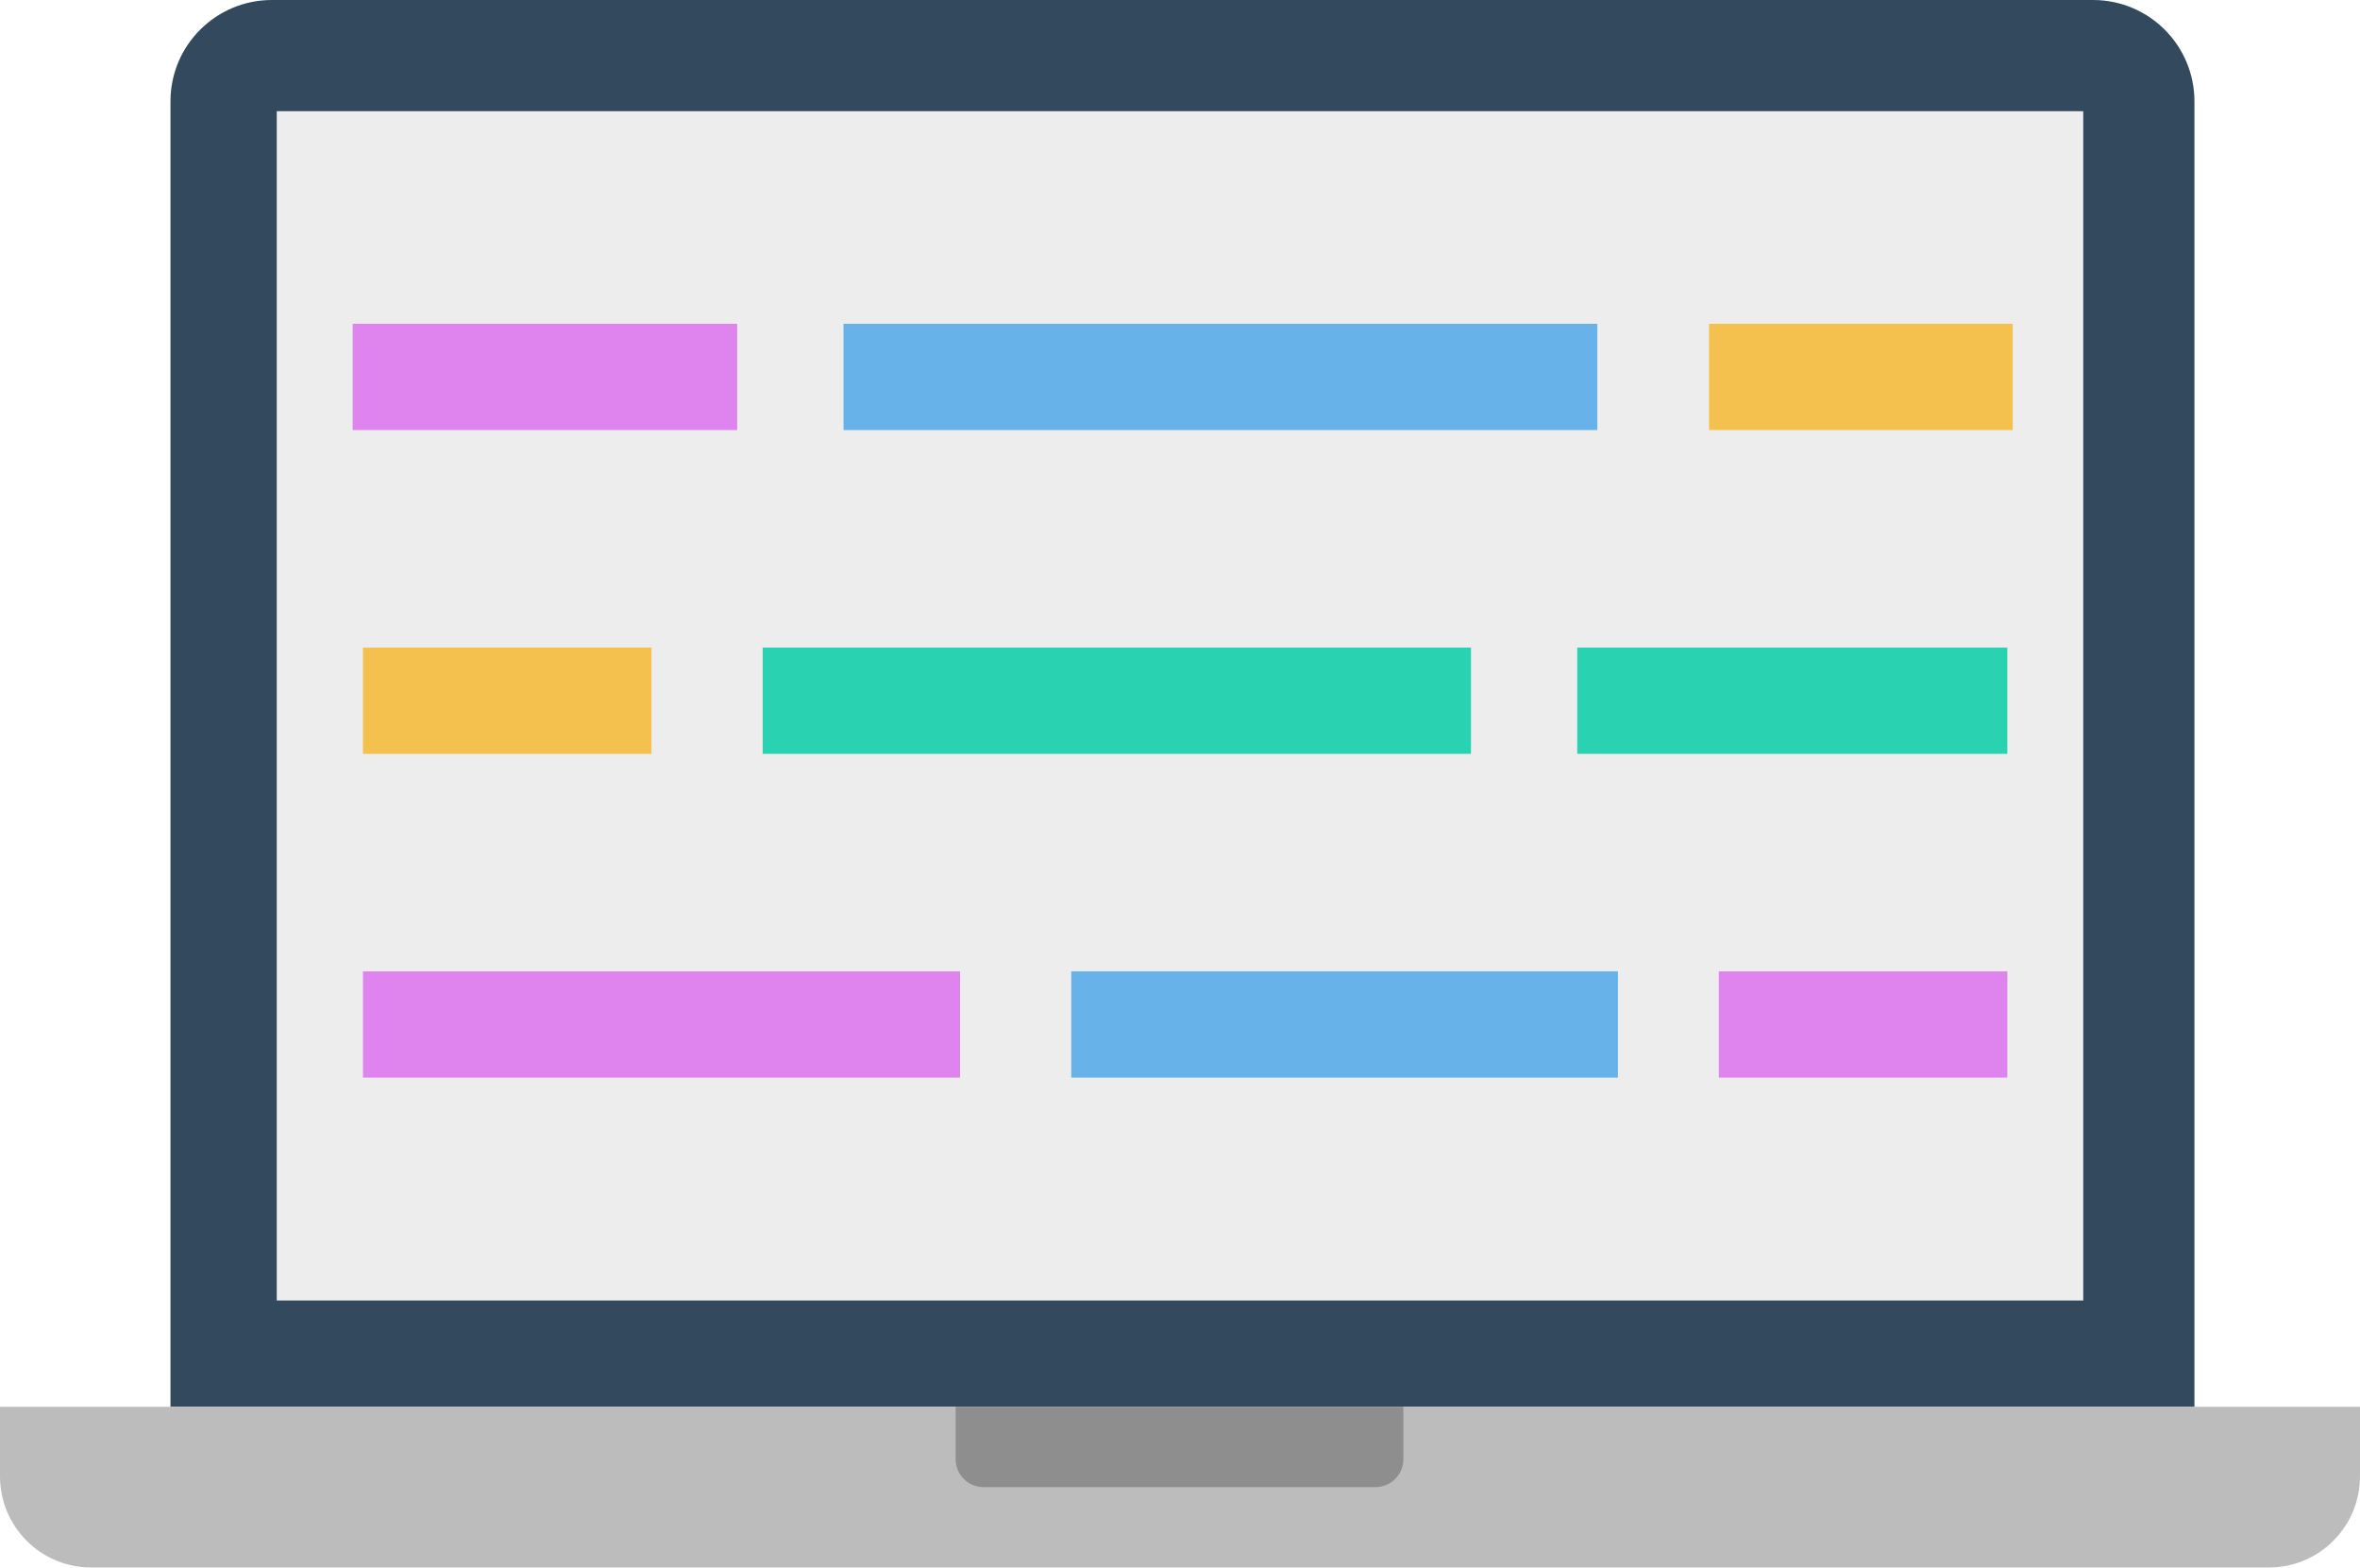
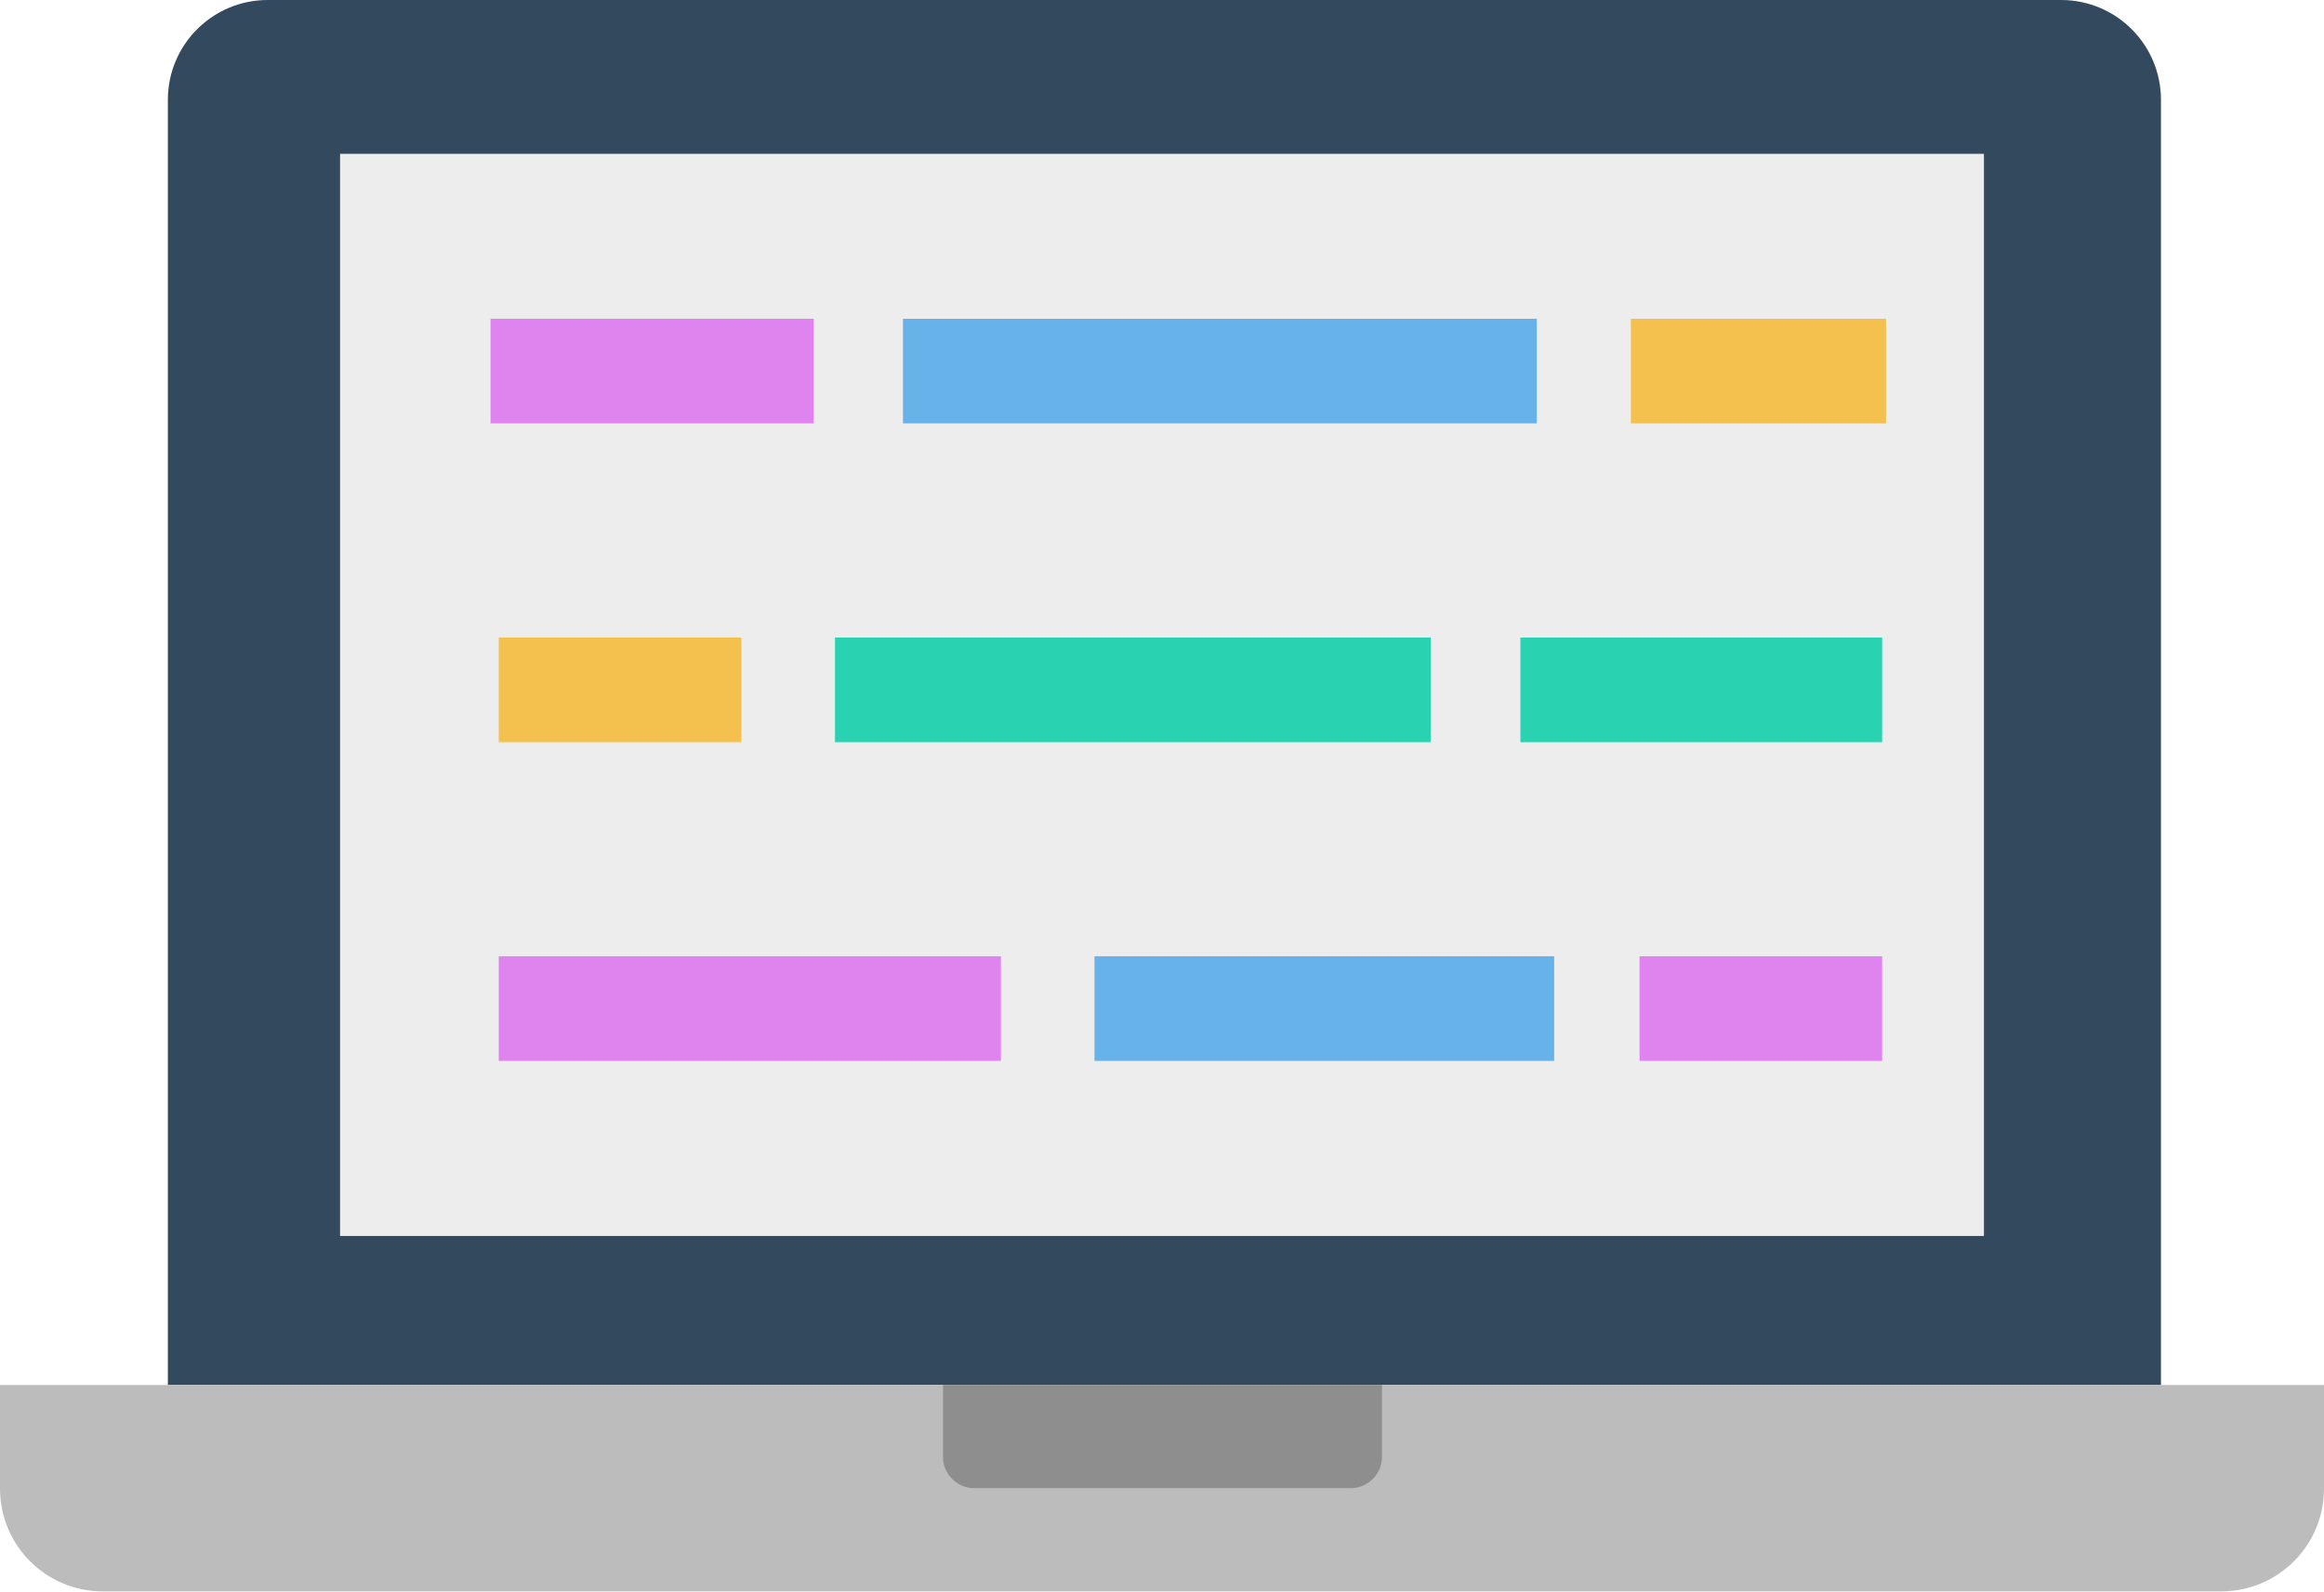
- <svg xmlns="http://www.w3.org/2000/svg" viewBox="0 0 48.18 32">
+ <svg xmlns="http://www.w3.org/2000/svg" viewBox="0 0 48.18 33.01">
  <defs>
    <style>.cls-1{fill:#334a5e;}.cls-2{fill:#ededed;}.cls-3{fill:#f4c04e;}.cls-4{fill:#29d3b2;}.cls-5{fill:#df84ef;}.cls-6{fill:#68b2ea;}.cls-7{fill:#bcbcbc;}.cls-8{fill:#8e8e8e;}</style>
  </defs>
  <g id="Layer_2" data-name="Layer 2">
    <g id="Capa_1" data-name="Capa 1">
      <path class="cls-1" d="M3.48,28.72V2.07A2.07,2.07,0,0,1,5.55,0H42.74A2.07,2.07,0,0,1,44.8,2.07V28.72Z" />
-       <rect class="cls-2" x="5.65" y="2.27" width="36.88" height="24.28" />
-       <rect class="cls-3" x="7.41" y="13.22" width="5.89" height="2.17" />
-       <rect class="cls-4" x="15.57" y="13.22" width="14.46" height="2.17" />
-       <rect class="cls-4" x="32.2" y="13.22" width="8.78" height="2.17" />
-       <rect class="cls-5" x="7.41" y="19.83" width="12.19" height="2.17" />
-       <rect class="cls-6" x="21.87" y="19.83" width="11.16" height="2.17" />
-       <rect class="cls-5" x="35.09" y="19.83" width="5.89" height="2.17" />
-       <rect class="cls-5" x="7.2" y="6.61" width="7.85" height="2.17" />
-       <rect class="cls-3" x="34.89" y="6.61" width="6.2" height="2.17" />
-       <rect class="cls-6" x="17.22" y="6.61" width="15.39" height="2.17" />
-       <path class="cls-7" d="M0,28.72H48.18a0,0,0,0,1,0,0v1.42A1.86,1.86,0,0,1,46.32,32H1.86A1.86,1.86,0,0,1,0,30.14V28.72A0,0,0,0,1,0,28.72Z" />
-       <path class="cls-8" d="M19.54,28.72h9.11a0,0,0,0,1,0,0v1.07a.57.57,0,0,1-.57.57h-8a.57.57,0,0,1-.57-.57V28.72A0,0,0,0,1,19.54,28.72Z" />
+       <rect class="cls-2" x="7.05" y="3.19" width="34.08" height="22.44" />
+       <rect class="cls-3" x="10.34" y="13.22" width="5.03" height="2.17" />
+       <rect class="cls-4" x="17.31" y="13.22" width="12.35" height="2.17" />
+       <rect class="cls-4" x="31.52" y="13.22" width="7.5" height="2.17" />
+       <rect class="cls-5" x="10.34" y="19.83" width="10.41" height="2.17" />
+       <rect class="cls-6" x="22.69" y="19.83" width="9.53" height="2.17" />
+       <rect class="cls-5" x="33.99" y="19.83" width="5.03" height="2.17" />
+       <rect class="cls-5" x="10.17" y="6.61" width="6.7" height="2.17" />
+       <rect class="cls-3" x="33.81" y="6.61" width="5.29" height="2.17" />
+       <rect class="cls-6" x="18.72" y="6.61" width="13.14" height="2.17" />
+       <path class="cls-7" d="M0,28.72H48.18a0,0,0,0,1,0,0v2.16A2.13,2.13,0,0,1,46.05,33H2.13A2.13,2.13,0,0,1,0,30.88V28.72A0,0,0,0,1,0,28.72Z" />
+       <path class="cls-8" d="M19.54,28.72h9.11a0,0,0,0,1,0,0v1.49a.65.65,0,0,1-.65.65h-7.8a.65.65,0,0,1-.65-.65V28.72A0,0,0,0,1,19.54,28.72Z" />
    </g>
  </g>
</svg>
